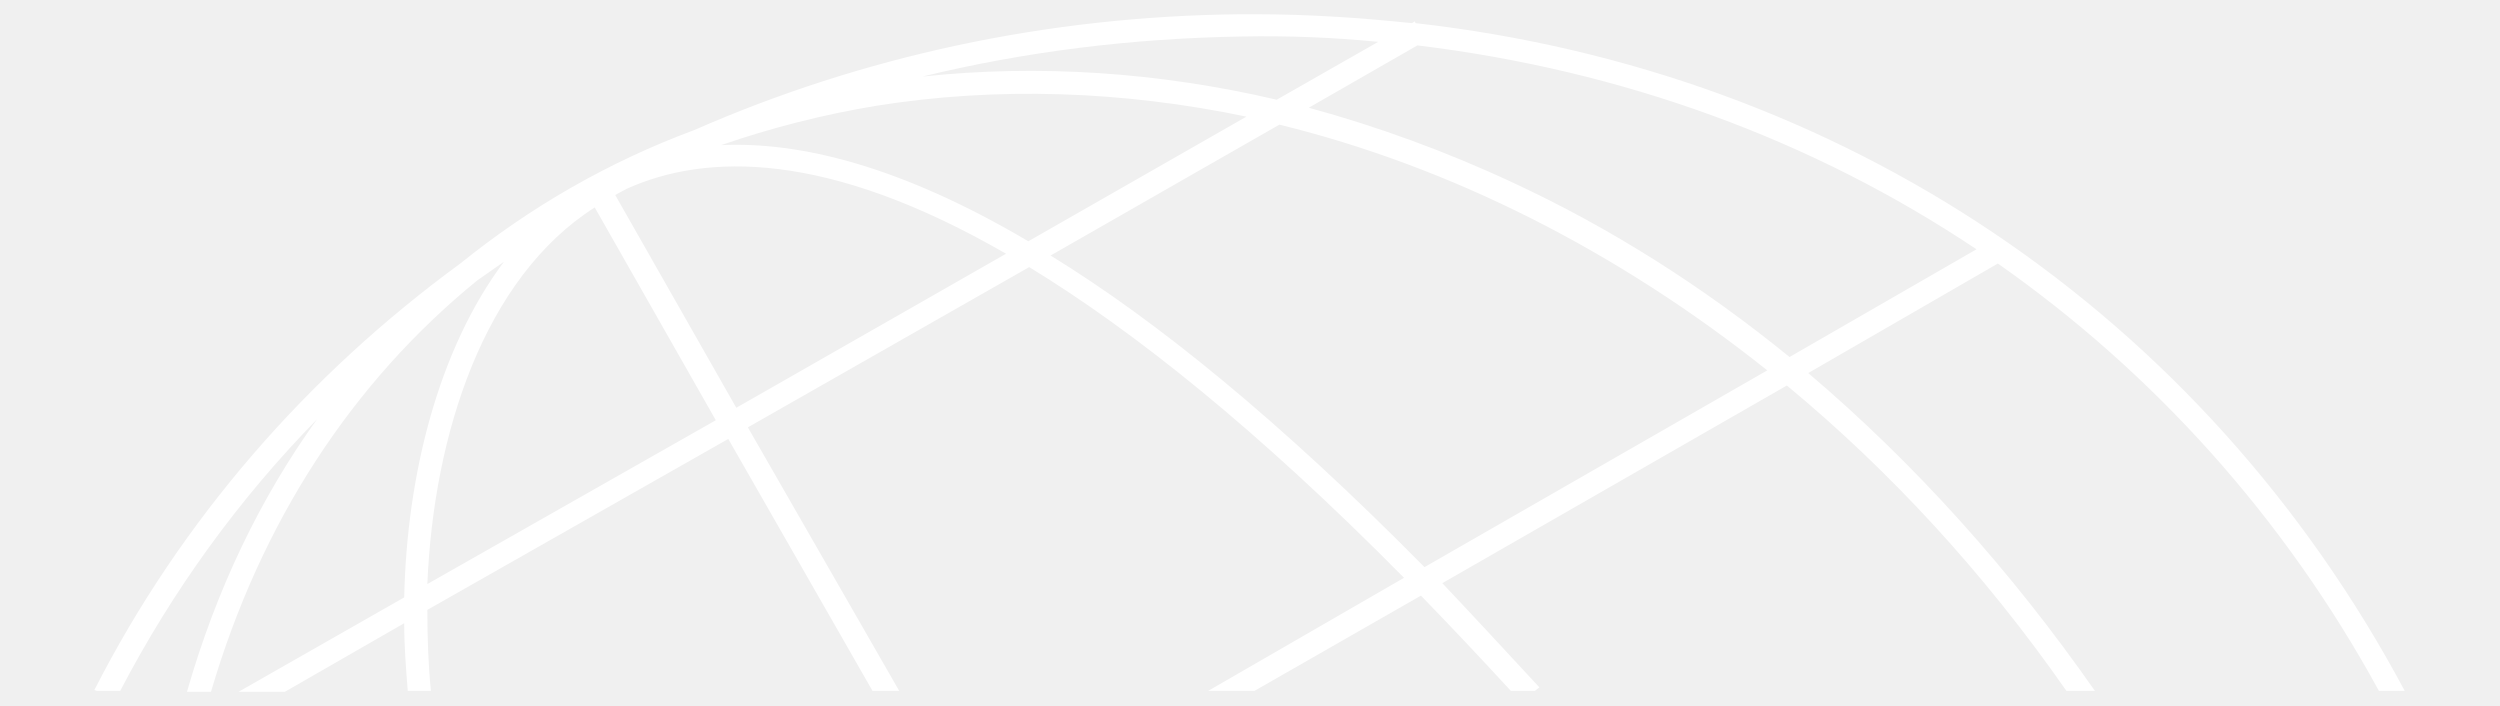
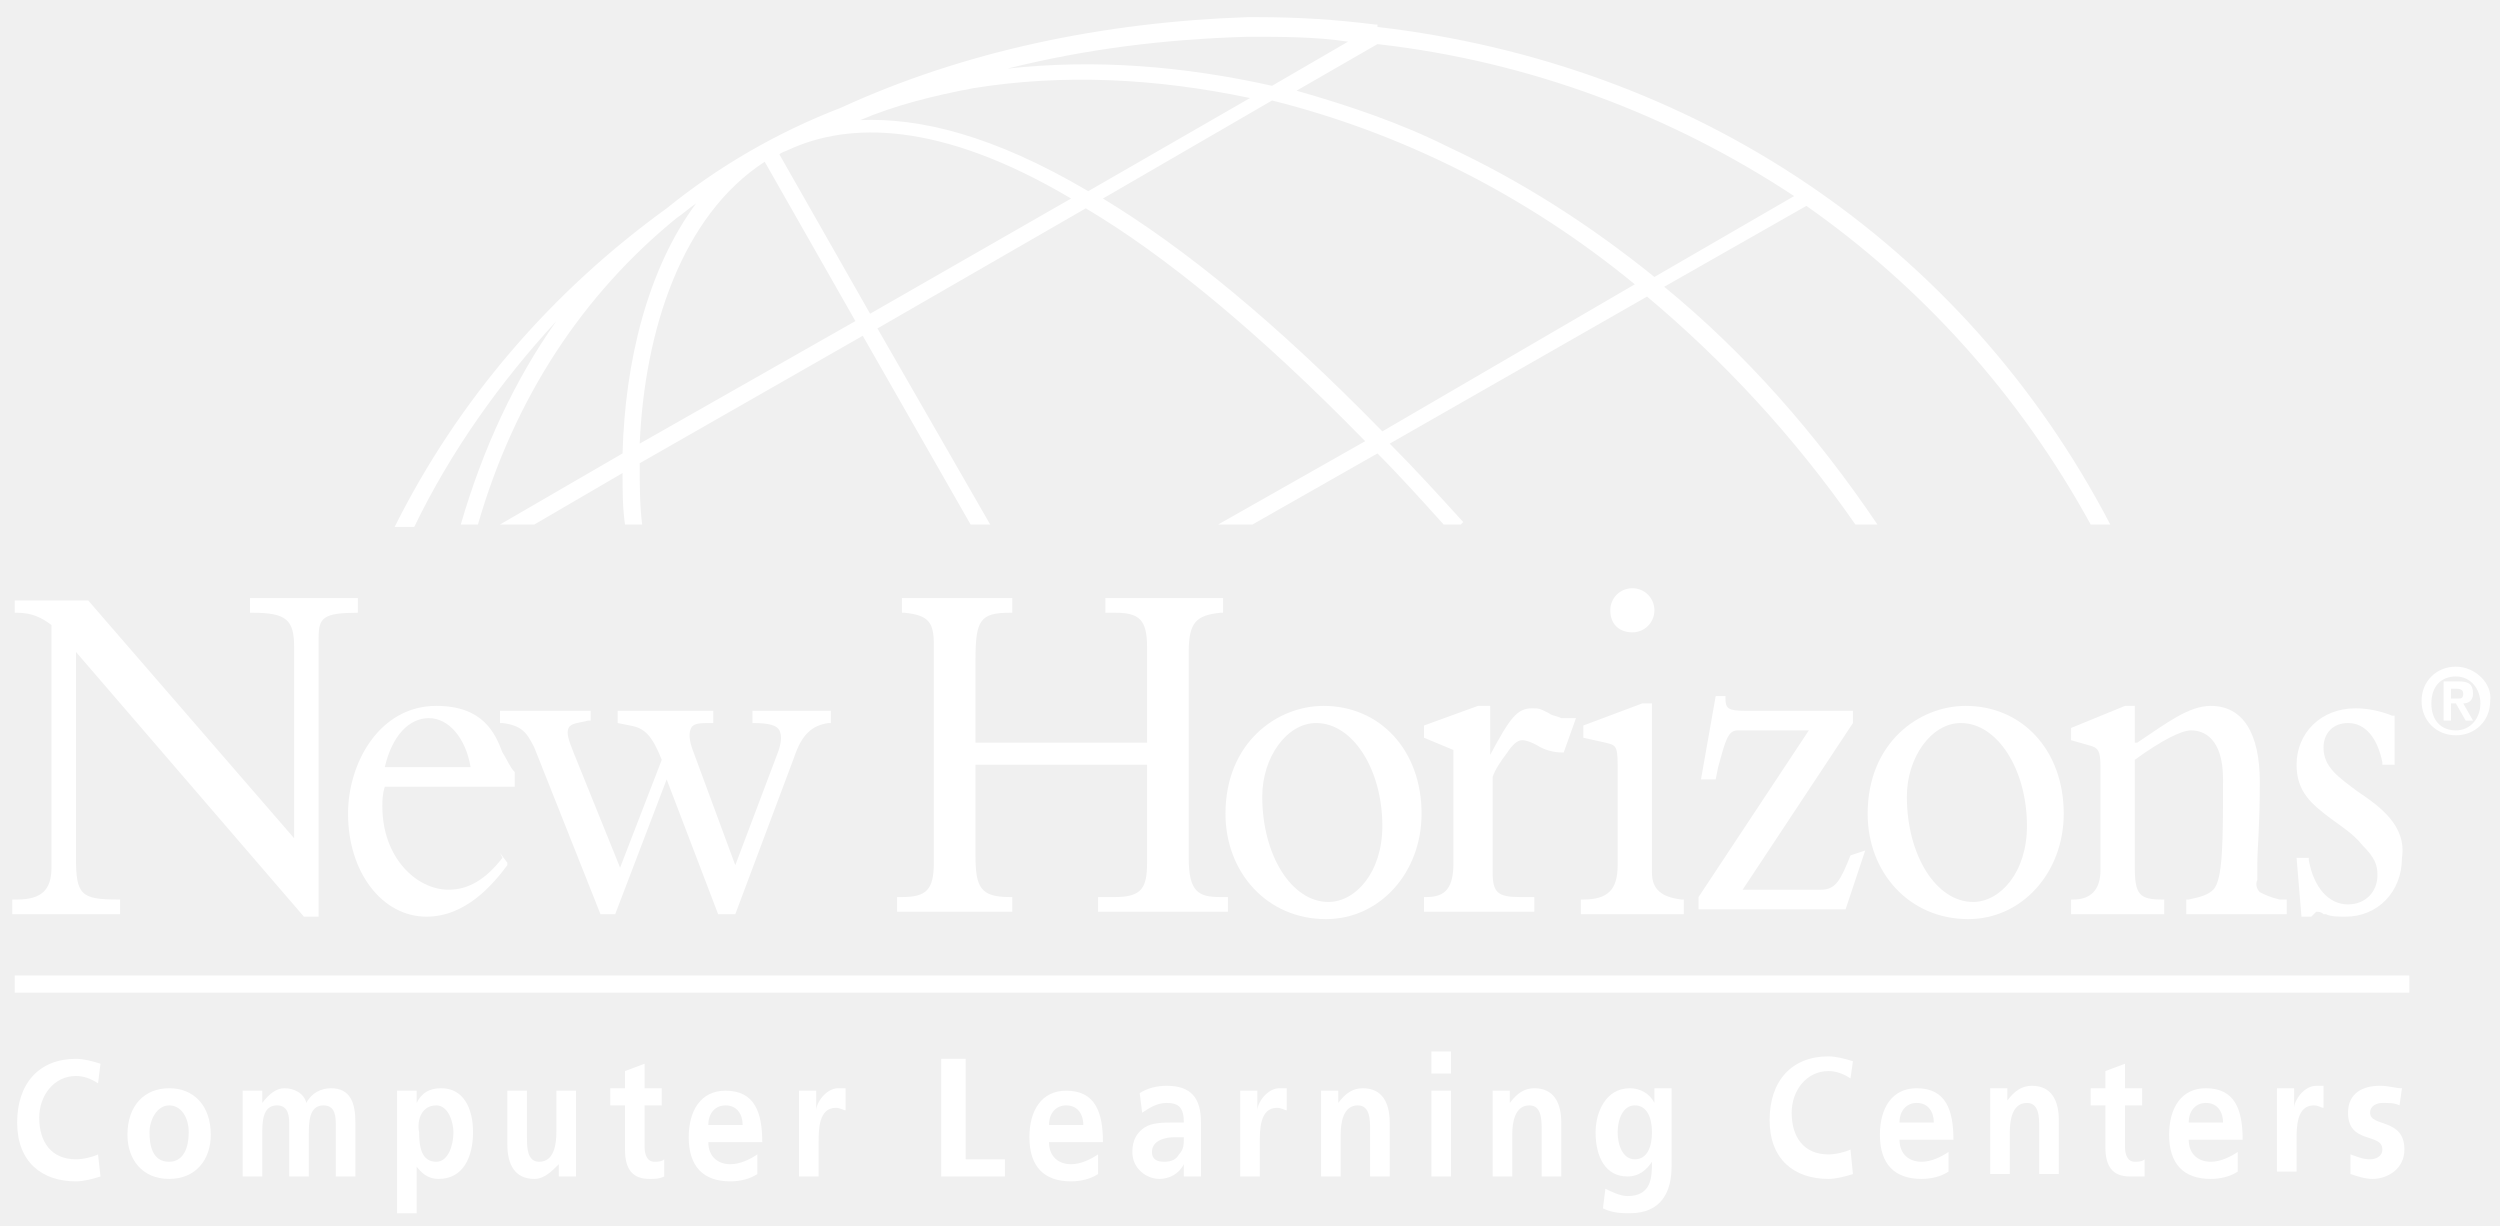
- <svg xmlns="http://www.w3.org/2000/svg" version="1.1" id="Layer_1" x="0px" y="0px" viewBox="0 0 280.8 79.2" style="enable-background:new 0 0 280.8 79.2;" xml:space="preserve">
+ <svg xmlns="http://www.w3.org/2000/svg" version="1.1" x="0px" y="0px" viewBox="0 0 102 50" style="enable-background:new 0 0 102 50;" xml:space="preserve">
  <style type="text/css">
- 	.st0{fill:#FFFFFF;}
+ 	.st0{display:none;}
+ 	.st1{display:inline;}
+ 	.st2{fill:#FFFFFF;}
</style>
-   <g>
-     <path class="st0" d="M35.6,47.1C29.2,56,24.3,66.2,21,77.7h2.7c5.6-19.1,15.9-34.8,29.9-46.2c1-0.7,2-1.4,3-2.1   c-7.4,9.9-10.9,24-11.2,37.7L26.8,77.7H32L45.4,70c0,2.6,0.2,5.1,0.4,7.6h2.6c-0.3-3-0.4-6-0.4-9.1l33.8-19.2l16.2,28.3h3L84,48   l31.6-18c11.8,7.2,25.7,18.3,42.1,34.9l-22,12.7h5.2l18.7-10.7c3.3,3.4,6.6,6.9,10.1,10.7h2.7l0.5-0.4c-3.8-4.1-7.4-8-10.9-11.7   l38.7-22.2c11.6,9.6,22.2,21.1,31.4,34.3h3.2C225.8,64,215,52,203.1,41.9l21.3-12.3c17.4,12.2,32.1,28.4,42.8,48h2.9   C247.4,35.1,206.8,8,159,2.6l-0.1-0.2l-0.3,0.2c-5.8-0.6-11.6-1-17.6-1c-0.5,0-1.1,0-1.6,0c-21.9,0.2-42.7,4.8-61.4,13   c-9.7,3.6-18.5,8.7-26.3,15C34.6,42.1,20.4,58.3,10.6,77.5l0.3,0.1h2.6C19.4,66.3,26.8,56.1,35.6,47.1z M98.3,11.9   c13.7-2.2,27.8-1.7,41.7,1.2l-24.5,14C101.1,18.6,89.8,15.9,81,16.3C86.5,14.4,92.3,12.9,98.3,11.9z M48,65.6   c0.7-16.9,6.4-34.4,18.8-42.3l13.6,23.9L48,65.6z M82.7,45.8L69.1,21.9c0.4-0.2,0.9-0.5,1.3-0.7c8.9-4,22.5-4.3,42.6,7.3L82.7,45.8   z M160,63.7c-16.2-16.4-30.1-27.7-42-35L143.7,14c19.2,4.7,38,14.2,54.8,27.6L160,63.7z M201,40.1c-9.7-7.9-20.1-14.5-31.1-19.6   c-7.5-3.5-15.2-6.3-22.9-8.4l12.2-7C182.3,7.9,203.6,15.7,222,28L201,40.1z M139.5,4.1c5.2-0.1,10.2,0.1,15.3,0.6l-11.4,6.5   c-13.3-3.1-26.7-4-39.8-2.6C115.1,5.8,127.1,4.3,139.5,4.1z" />
+   <g id="Layer_2" class="st0">
+     <rect x="-49" class="st1" width="200" height="50" />
+   </g>
+   <g id="Layer_1">
+     <g>
+       <rect x="0.6" y="39.8" class="st2" width="97.7" height="0.7" />
+       <path class="st2" d="M4.1,48c-0.3,0.1-0.7,0.2-1,0.2c-1.4,0-2.4-0.8-2.4-2.4c0-1.6,0.9-2.6,2.4-2.6c0.3,0,0.7,0.1,1,0.2l-0.1,0.8    c-0.3-0.2-0.6-0.3-0.9-0.3c-0.9,0-1.5,0.8-1.5,1.7c0,1,0.5,1.7,1.5,1.7c0.3,0,0.7-0.1,0.9-0.2L4.1,48z" />
+       <path class="st2" d="M6.1,46.2c0-0.5,0.3-1.1,0.8-1.1c0.5,0,0.8,0.5,0.8,1.1c0,0.6-0.2,1.2-0.8,1.2C6.2,47.4,6.1,46.7,6.1,46.2z     M5.2,46.3c0,1,0.6,1.8,1.7,1.8c1.1,0,1.7-0.8,1.7-1.8c0-1.2-0.7-1.9-1.7-1.9C5.9,44.4,5.2,45.1,5.2,46.3z" />
+       <path class="st2" d="M9.9,44.5h0.8V45h0c0.3-0.4,0.6-0.6,0.9-0.6c0.4,0,0.8,0.2,0.9,0.6c0.2-0.4,0.6-0.6,1-0.6c0.8,0,1,0.6,1,1.4    V48h-0.8v-2.1c0-0.3,0-0.8-0.5-0.8c-0.6,0-0.6,0.7-0.6,1.2V48h-0.8v-2.1c0-0.3,0-0.8-0.5-0.8c-0.6,0-0.6,0.7-0.6,1.2V48H9.9V44.5z    " />
+       <path class="st2" d="M17.8,45.1c0.5,0,0.7,0.7,0.7,1.1c0,0.5-0.2,1.2-0.7,1.2c-0.6,0-0.7-0.6-0.7-1.2C17,45.7,17.2,45.1,17.8,45.1    z M16.2,49.5H17v-1.9h0c0.3,0.4,0.6,0.5,0.9,0.5c1,0,1.4-0.9,1.4-1.9c0-1-0.4-1.8-1.3-1.8c-0.5,0-0.8,0.2-1,0.6h0v-0.5h-0.8V49.5z    " />
+       <path class="st2" d="M23.6,48h-0.8v-0.5h0c-0.3,0.3-0.6,0.6-1,0.6c-0.8,0-1.1-0.6-1.1-1.4v-2.2h0.8v1.9c0,0.4,0,1,0.5,1    c0.6,0,0.7-0.7,0.7-1.2v-1.7h0.8V48z" />
+       <path class="st2" d="M25.5,45.1h-0.6v-0.7h0.6v-0.7l0.8-0.3v1h0.7v0.7h-0.7v1.7c0,0.3,0.1,0.6,0.4,0.6c0.1,0,0.3,0,0.4-0.1l0,0.7    c-0.2,0.1-0.4,0.1-0.6,0.1c-0.7,0-1-0.4-1-1.2V45.1z" />
+       <path class="st2" d="M28.9,45.9c0-0.5,0.3-0.8,0.7-0.8c0.5,0,0.7,0.4,0.7,0.8H28.9z M30.9,47.1c-0.3,0.2-0.7,0.4-1.1,0.4    c-0.5,0-0.9-0.3-0.9-0.9h2.2c0-1.2-0.3-2.1-1.5-2.1c-1,0-1.5,0.8-1.5,1.9c0,1.2,0.6,1.8,1.7,1.8c0.4,0,0.8-0.1,1.1-0.3V47.1z" />
+       <path class="st2" d="M32.6,44.5h0.7v0.8h0c0-0.3,0.4-0.9,0.9-0.9c0.1,0,0.2,0,0.3,0v0.9c-0.1,0-0.2-0.1-0.4-0.1    c-0.7,0-0.7,0.9-0.7,1.4V48h-0.8V44.5z" />
+       <path class="st2" d="M38.5,43.2h0.9v4.1H41V48h-2.6V43.2z" />
+       <path class="st2" d="M42.8,45.9c0-0.5,0.3-0.8,0.7-0.8c0.5,0,0.7,0.4,0.7,0.8H42.8z M44.8,47.1c-0.3,0.2-0.7,0.4-1.1,0.4    c-0.5,0-0.9-0.3-0.9-0.9H45c0-1.2-0.3-2.1-1.5-2.1c-1,0-1.5,0.8-1.5,1.9c0,1.2,0.6,1.8,1.7,1.8c0.4,0,0.8-0.1,1.1-0.3V47.1z" />
+       <path class="st2" d="M47,47c0-0.5,0.6-0.6,0.9-0.6h0.4c0,0.3,0,0.5-0.2,0.7c-0.1,0.2-0.3,0.3-0.6,0.3C47.2,47.4,47,47.3,47,47z     M46.6,45.4c0.3-0.2,0.6-0.4,1-0.4c0.5,0,0.7,0.2,0.7,0.8h-0.5c-0.3,0-0.8,0-1.1,0.2c-0.3,0.2-0.5,0.5-0.5,1    c0,0.7,0.6,1.1,1.1,1.1c0.4,0,0.8-0.2,1-0.6h0c0,0.1,0,0.3,0,0.5h0.7c0-0.3,0-0.5,0-0.8c0-0.3,0-0.5,0-0.9v-0.5    c0-1-0.4-1.5-1.4-1.5c-0.4,0-0.8,0.1-1.1,0.3L46.6,45.4z" />
+       <path class="st2" d="M50.6,44.5h0.7v0.8h0c0-0.3,0.4-0.9,0.9-0.9c0.1,0,0.2,0,0.3,0v0.9c-0.1,0-0.2-0.1-0.4-0.1    c-0.7,0-0.7,0.9-0.7,1.4V48h-0.8V44.5z" />
+       <path class="st2" d="M53.8,44.5h0.8V45h0c0.3-0.4,0.6-0.6,1-0.6c0.8,0,1.1,0.6,1.1,1.4V48h-0.8v-1.9c0-0.4,0-1-0.5-1    c-0.6,0-0.7,0.7-0.7,1.2V48h-0.8V44.5z" />
+       <path class="st2" d="M58.4,44.5h0.8V48h-0.8V44.5z M58.4,42.9h0.8v0.9h-0.8V42.9z" />
+       <path class="st2" d="M60.8,44.5h0.8V45h0c0.3-0.4,0.6-0.6,1-0.6c0.8,0,1.1,0.6,1.1,1.4V48h-0.8v-1.9c0-0.4,0-1-0.5-1    c-0.6,0-0.7,0.7-0.7,1.2V48h-0.8V44.5z" />
+       <path class="st2" d="M66.7,47.3c-0.5,0-0.7-0.6-0.7-1.1c0-0.5,0.2-1.1,0.7-1.1c0.5,0,0.7,0.5,0.7,1.1    C67.4,46.8,67.2,47.3,66.7,47.3z M67.5,44.5V45h0c-0.2-0.4-0.6-0.6-1-0.6c-1,0-1.4,1-1.4,1.8c0,1,0.4,1.8,1.3,1.8    c0.5,0,0.8-0.3,1-0.6h0c0,0.6,0,1.4-1,1.4c-0.3,0-0.7-0.2-0.9-0.3l-0.1,0.8c0.4,0.2,0.8,0.2,1.1,0.2c1.3,0,1.7-0.9,1.7-1.9v-3.2    H67.5z" />
+       <path class="st2" d="M75.6,47.9c-0.3,0.1-0.7,0.2-1,0.2c-1.4,0-2.4-0.8-2.4-2.4c0-1.6,0.9-2.6,2.4-2.6c0.3,0,0.7,0.1,1,0.2    L75.5,44c-0.3-0.2-0.6-0.3-0.9-0.3c-0.9,0-1.5,0.8-1.5,1.7c0,1,0.5,1.7,1.5,1.7c0.3,0,0.7-0.1,0.9-0.2L75.6,47.9z" />
+       <path class="st2" d="M77.5,45.8c0-0.5,0.3-0.8,0.7-0.8c0.5,0,0.7,0.4,0.7,0.8H77.5z M79.5,47c-0.3,0.2-0.7,0.4-1.1,0.4    c-0.5,0-0.9-0.3-0.9-0.9h2.2c0-1.2-0.3-2.1-1.5-2.1c-1,0-1.5,0.8-1.5,1.9c0,1.2,0.6,1.8,1.7,1.8c0.4,0,0.8-0.1,1.1-0.3V47z" />
+       <path class="st2" d="M81.1,44.4h0.8v0.5h0c0.3-0.4,0.6-0.6,1-0.6c0.8,0,1.1,0.6,1.1,1.4v2.2h-0.8V46c0-0.4,0-1-0.5-1    c-0.6,0-0.7,0.7-0.7,1.2v1.7h-0.8V44.4z" />
+       <path class="st2" d="M85.9,45.1h-0.6v-0.7h0.6v-0.7l0.8-0.3v1h0.7v0.7h-0.7v1.7c0,0.3,0.1,0.6,0.4,0.6c0.1,0,0.3,0,0.4-0.1l0,0.7    C87.3,48,87.1,48,86.9,48c-0.7,0-1-0.4-1-1.2V45.1z" />
+       <path class="st2" d="M89.3,45.8c0-0.5,0.3-0.8,0.7-0.8c0.5,0,0.7,0.4,0.7,0.8H89.3z M91.3,47c-0.3,0.2-0.7,0.4-1.1,0.4    c-0.5,0-0.9-0.3-0.9-0.9h2.2c0-1.2-0.3-2.1-1.5-2.1c-1,0-1.5,0.8-1.5,1.9c0,1.2,0.6,1.8,1.7,1.8c0.4,0,0.8-0.1,1.1-0.3V47z" />
+       <path class="st2" d="M92.9,44.4h0.7v0.8h0c0-0.3,0.4-0.9,0.9-0.9c0.1,0,0.2,0,0.3,0v0.9c-0.1,0-0.2-0.1-0.4-0.1    c-0.7,0-0.7,0.9-0.7,1.4v1.3h-0.8V44.4z" />
+       <path class="st2" d="M97.9,45.1C97.7,45,97.5,45,97.2,45c-0.2,0-0.5,0.1-0.5,0.4c0,0.6,1.4,0.2,1.4,1.5c0,0.8-0.7,1.2-1.3,1.2    c-0.3,0-0.6-0.1-0.9-0.2l0-0.8c0.3,0.1,0.5,0.2,0.8,0.2c0.2,0,0.5-0.1,0.5-0.4c0-0.7-1.4-0.2-1.4-1.5c0-0.8,0.6-1.1,1.3-1.1    c0.4,0,0.6,0.1,0.9,0.1L97.9,45.1z" />
+       <g>
+         <path class="st2" d="M14.6,25v-0.6h-4.4V25l0.1,0c1.4,0,1.7,0.3,1.7,1.4v7.8l-8.4-9.7l0,0h-3V25l0.1,0c0.6,0,1,0.2,1.4,0.5v9.9     c0,0.9-0.4,1.3-1.4,1.3H0.5v0.6h4.4v-0.6H4.8c-1.5,0-1.7-0.2-1.7-1.7v-8.4l9.3,10.8H13V26C13,25.2,13.2,25,14.6,25L14.6,25z" />
+         <path class="st2" d="M20.5,30.7c-0.3-0.8-0.8-1.9-2.7-1.9c-2.3,0-3.6,2.3-3.6,4.4c0,2.4,1.4,4.2,3.2,4.2c1.6,0,2.7-1.3,3.3-2.1     l0-0.1l-0.3-0.4L20.5,35c-0.7,0.9-1.4,1.3-2.2,1.3c-1.3,0-2.7-1.3-2.7-3.4c0-0.2,0-0.5,0.1-0.8h5.3v-0.6l0,0     C20.8,31.3,20.7,31,20.5,30.7z M17.5,29.3c0.8,0,1.5,0.8,1.7,2h-3.5C16,30,16.7,29.3,17.5,29.3z" />
+         <path class="st2" d="M30.7,29.5L30.7,29.5c0.7,0,1,0.1,1.1,0.3c0.1,0.2,0.1,0.5-0.1,1l-1.7,4.5l-1.7-4.6c-0.2-0.5-0.2-0.8-0.1-1     c0.1-0.2,0.4-0.2,0.8-0.2l0.1,0V29h-3.9v0.5l0.5,0.1c0.6,0.1,0.9,0.4,1.3,1.4l-1.7,4.4l-1.9-4.7c-0.2-0.5-0.3-0.8-0.2-1     c0.1-0.2,0.4-0.2,0.8-0.3l0.1,0V29h-3.7v0.5l0.1,0c0.8,0.1,1,0.4,1.3,1l2.7,6.8h0.6l2.1-5.5l2.1,5.5H30l2.4-6.4     c0.3-0.9,0.7-1.3,1.4-1.4l0.1,0V29h-3.2V29.5z" />
+         <path class="st2" d="M48.5,35v-8.4c0-1.2,0.3-1.5,1.3-1.6l0.1,0v-0.6h-4.8V25h0.4c1,0,1.3,0.3,1.3,1.4v3.9h-7v-3.4     c0-1.6,0.2-1.9,1.4-1.9h0.1v-0.6h-4.5V25l0.1,0c1,0.1,1.2,0.4,1.2,1.3v8.9c0,1.1-0.3,1.4-1.3,1.4h-0.2v0.6h4.7v-0.6h-0.1     c-1.2,0-1.4-0.4-1.4-1.7v-3.7h7v4c0,1-0.2,1.4-1.3,1.4h-0.7v0.6h5.3v-0.6h-0.3C48.9,36.6,48.5,36.4,48.5,35z" />
+         <path class="st2" d="M54,28.8c-1.9,0-4,1.5-4,4.4c0,2.4,1.7,4.3,4.1,4.3c2.2,0,3.9-1.9,3.9-4.3C58,30.6,56.3,28.8,54,28.8z      M54.2,36.8c-1.5,0-2.7-1.9-2.7-4.3c0-1.6,1-3,2.2-3c1.5,0,2.7,1.9,2.7,4.2C56.4,35.6,55.3,36.8,54.2,36.8z" />
+         <path class="st2" d="M63.7,29.3c-0.2-0.1-0.4-0.1-0.5-0.2c-0.4-0.2-0.4-0.2-0.7-0.2c-0.6,0-0.9,0.4-1.7,1.9v-2h-0.5l-2.2,0.8v0.5     l1.2,0.5v4.6c0,1-0.3,1.4-1.1,1.4l-0.1,0v0.6h4.5v-0.6H62c-0.9,0-1.1-0.2-1.1-1v-3.9c0.1-0.3,0.3-0.6,0.6-1     c0.2-0.3,0.4-0.5,0.6-0.5c0.2,0,0.4,0.1,0.6,0.2c0.3,0.2,0.7,0.3,1,0.3l0.1,0l0.5-1.4l-0.1,0C64,29.3,63.8,29.3,63.7,29.3z" />
+         <path class="st2" d="M67.4,35.6v-6.9h-0.4l-2.4,0.9v0.5l0.9,0.2c0.4,0.1,0.5,0.1,0.5,0.9v4.1c0,1-0.4,1.4-1.4,1.4h-0.1v0.6h4.2     v-0.6h-0.1C67.8,36.6,67.4,36.3,67.4,35.6z" />
+         <path class="st2" d="M66.6,25.8c0.5,0,0.9-0.4,0.9-0.9c0-0.5-0.4-0.9-0.9-0.9c-0.5,0-0.9,0.4-0.9,0.9     C65.7,25.5,66.1,25.8,66.6,25.8z" />
+         <path class="st2" d="M75.5,34.9c-0.4,1-0.6,1.4-1.2,1.4h-3.2l4.5-6.8l0,0V29h-4.4c-0.7,0-0.8-0.1-0.8-0.5v-0.1H70l-0.6,3.4H70     l0.1-0.5c0.3-1.1,0.4-1.5,0.8-1.5h2.9l-4.5,6.8l0,0v0.5h6l0.8-2.4L75.5,34.9L75.5,34.9z" />
+         <path class="st2" d="M80.2,28.8c-1.9,0-4,1.5-4,4.4c0,2.4,1.7,4.3,4.1,4.3c2.2,0,3.9-1.9,3.9-4.3C84.2,30.6,82.5,28.8,80.2,28.8z      M80.5,36.8c-1.5,0-2.7-1.9-2.7-4.3c0-1.6,1-3,2.2-3c1.5,0,2.7,1.9,2.7,4.2C82.7,35.6,81.6,36.8,80.5,36.8z" />
+         <path class="st2" d="M92.2,36.4c-0.1-0.1-0.2-0.3-0.1-0.5c0-0.2,0-0.5,0-0.7c0-0.6,0.1-1.4,0.1-3.3c0-2-0.7-3.1-2-3.1     c-0.9,0-1.8,0.7-3,1.5l-0.1,0v-1.5h-0.4l-2.2,0.9v0.5l0.7,0.2c0.4,0.1,0.5,0.2,0.5,0.9v4.2c0,0.8-0.4,1.2-1.1,1.2h-0.1v0.6h3.8     v-0.6h-0.1c-0.9,0-1.1-0.2-1.1-1.3V31c1.1-0.8,1.9-1.2,2.3-1.2c0.5,0,1.3,0.3,1.3,2c0,2.5,0,4.1-0.4,4.5c-0.2,0.2-0.5,0.3-1,0.4     l-0.1,0v0.6h4.1v-0.6H93C92.6,36.6,92.4,36.5,92.2,36.4z" />
+         <path class="st2" d="M96.2,32.3c-0.8-0.6-1.4-1-1.4-1.8c0-0.6,0.4-1,1-1c0.7,0,1.2,0.6,1.4,1.6l0,0.1h0.5l0-2l-0.1,0     c-0.5-0.2-1-0.3-1.5-0.3c-1.4,0-2.4,1-2.4,2.3c0,1.1,0.6,1.6,1.4,2.2c0.4,0.3,0.9,0.6,1.3,1.1c0.5,0.5,0.6,0.8,0.6,1.2     c0,0.7-0.5,1.2-1.2,1.2c-0.8,0-1.4-0.7-1.6-1.8l0-0.1h-0.5l0.2,2.4h0.4l0,0c0.1-0.1,0.2-0.2,0.2-0.2c0.1,0,0.2,0,0.3,0.1     c0,0,0.1,0,0.1,0c0.2,0.1,0.5,0.1,0.8,0.1c1.3,0,2.3-1,2.3-2.4C98.2,33.7,97.1,32.9,96.2,32.3z" />
+         <path class="st2" d="M100.9,28.3c0-0.4-0.2-0.5-0.6-0.5h-0.6v1.6h0.3v-0.7h0.2l0.4,0.7h0.3l-0.4-0.7     C100.7,28.7,100.9,28.6,100.9,28.3z M100.3,28.5H100v-0.4h0.2c0.1,0,0.3,0,0.3,0.2C100.5,28.5,100.4,28.5,100.3,28.5z" />
+         <path class="st2" d="M100.2,27.2c-0.8,0-1.4,0.6-1.4,1.4c0,0.8,0.6,1.4,1.4,1.4c0.8,0,1.4-0.6,1.4-1.4     C101.7,27.9,101,27.2,100.2,27.2z M100.2,29.8c-0.6,0-1-0.4-1-1.1c0-0.7,0.4-1.1,1-1.1c0.6,0,1,0.5,1,1.1     C101.2,29.3,100.8,29.8,100.2,29.8z" />
+       </g>
+       <g>
+         <path class="st2" d="M22.7,13.1c-1.7,2.4-3,5.2-3.9,8.3h0.7c1.5-5.2,4.3-9.4,8.1-12.5c0.3-0.2,0.5-0.4,0.8-0.6     c-2,2.7-2.9,6.5-3,10.2l-5,2.9h1.4l3.6-2.1c0,0.7,0,1.4,0.1,2.1h0.7c-0.1-0.8-0.1-1.6-0.1-2.5l9.1-5.2l4.4,7.7h0.8l-4.6-8     l8.5-4.9c3.2,1.9,7,5,11.4,9.5l-6,3.4h1.4l5.1-2.9c0.9,0.9,1.8,1.9,2.7,2.9h0.7l0.1-0.1c-1-1.1-2-2.2-3-3.2l10.5-6     c3.1,2.6,6,5.7,8.5,9.3h0.9c-2.5-3.7-5.4-7-8.7-9.7l5.8-3.3c4.7,3.3,8.7,7.7,11.6,13h0.8C80.1,9.9,69.1,2.6,56.2,1.1l0-0.1     l-0.1,0c-1.6-0.2-3.1-0.3-4.8-0.3c-0.1,0-0.3,0-0.4,0C45,0.9,39.3,2.1,34.3,4.4c-2.6,1-5,2.4-7.1,4.1c-4.7,3.4-8.5,7.8-11.1,13     l0.1,0h0.7C18.4,18.4,20.4,15.6,22.7,13.1z M39.7,3.6C43.4,3,47.2,3.2,51,4l-6.6,3.8c-3.9-2.3-6.9-3-9.3-2.9     C36.5,4.3,38.1,3.9,39.7,3.6z M26.1,18.1c0.2-4.6,1.7-9.3,5.1-11.5l3.7,6.5L26.1,18.1z M35.5,12.8l-3.7-6.5     c0.1-0.1,0.2-0.1,0.4-0.2c2.4-1.1,6.1-1.2,11.5,2L35.5,12.8z M56.4,17.6c-4.4-4.5-8.1-7.5-11.4-9.5l6.9-4     c5.2,1.3,10.3,3.8,14.8,7.5L56.4,17.6z M67.5,11.3c-2.6-2.1-5.4-3.9-8.4-5.3c-2-1-4.1-1.7-6.2-2.3l3.3-1.9c6.2,0.7,12,2.9,17,6.2     L67.5,11.3z M50.9,1.5c1.4,0,2.8,0,4.1,0.2l-3.1,1.8c-3.6-0.8-7.2-1.1-10.8-0.7C44.3,2,47.5,1.6,50.9,1.5z" />
+       </g>
+     </g>
  </g>
</svg>
